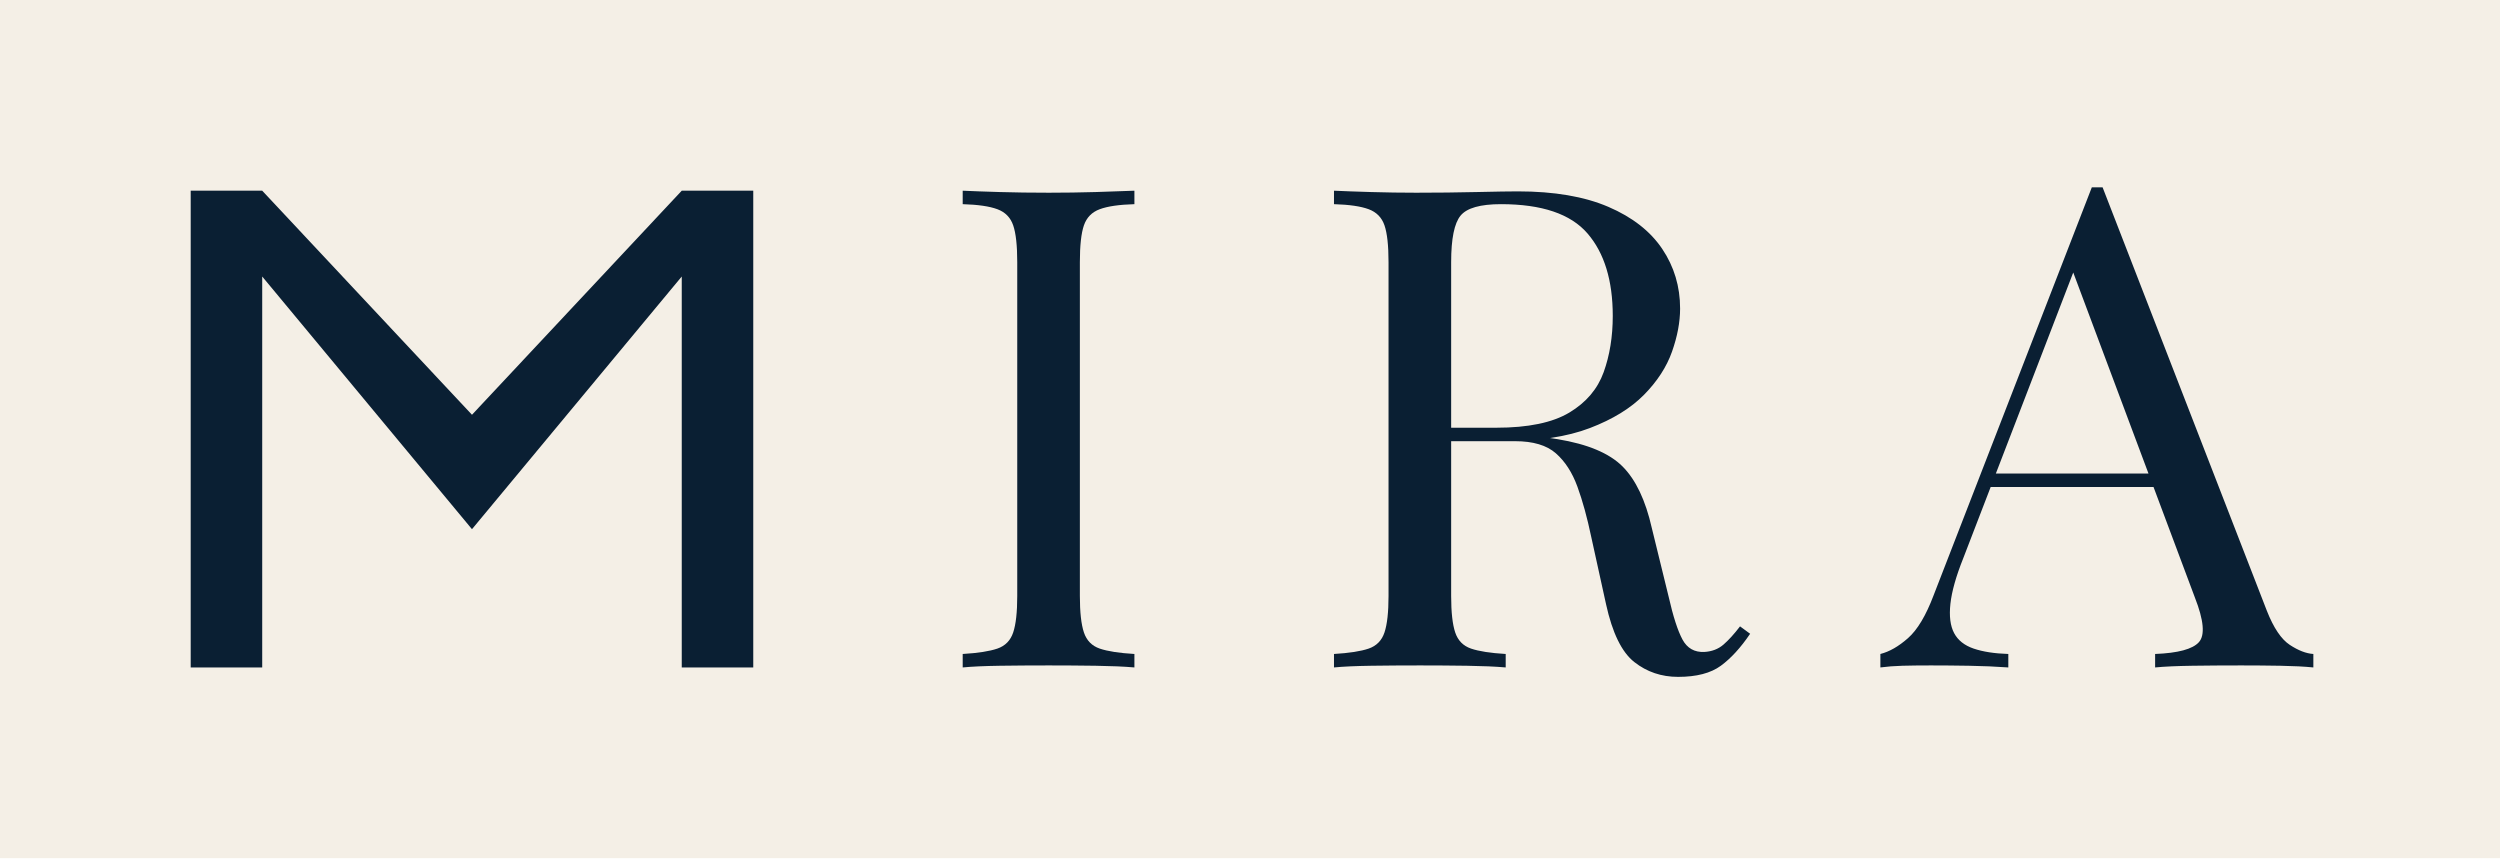
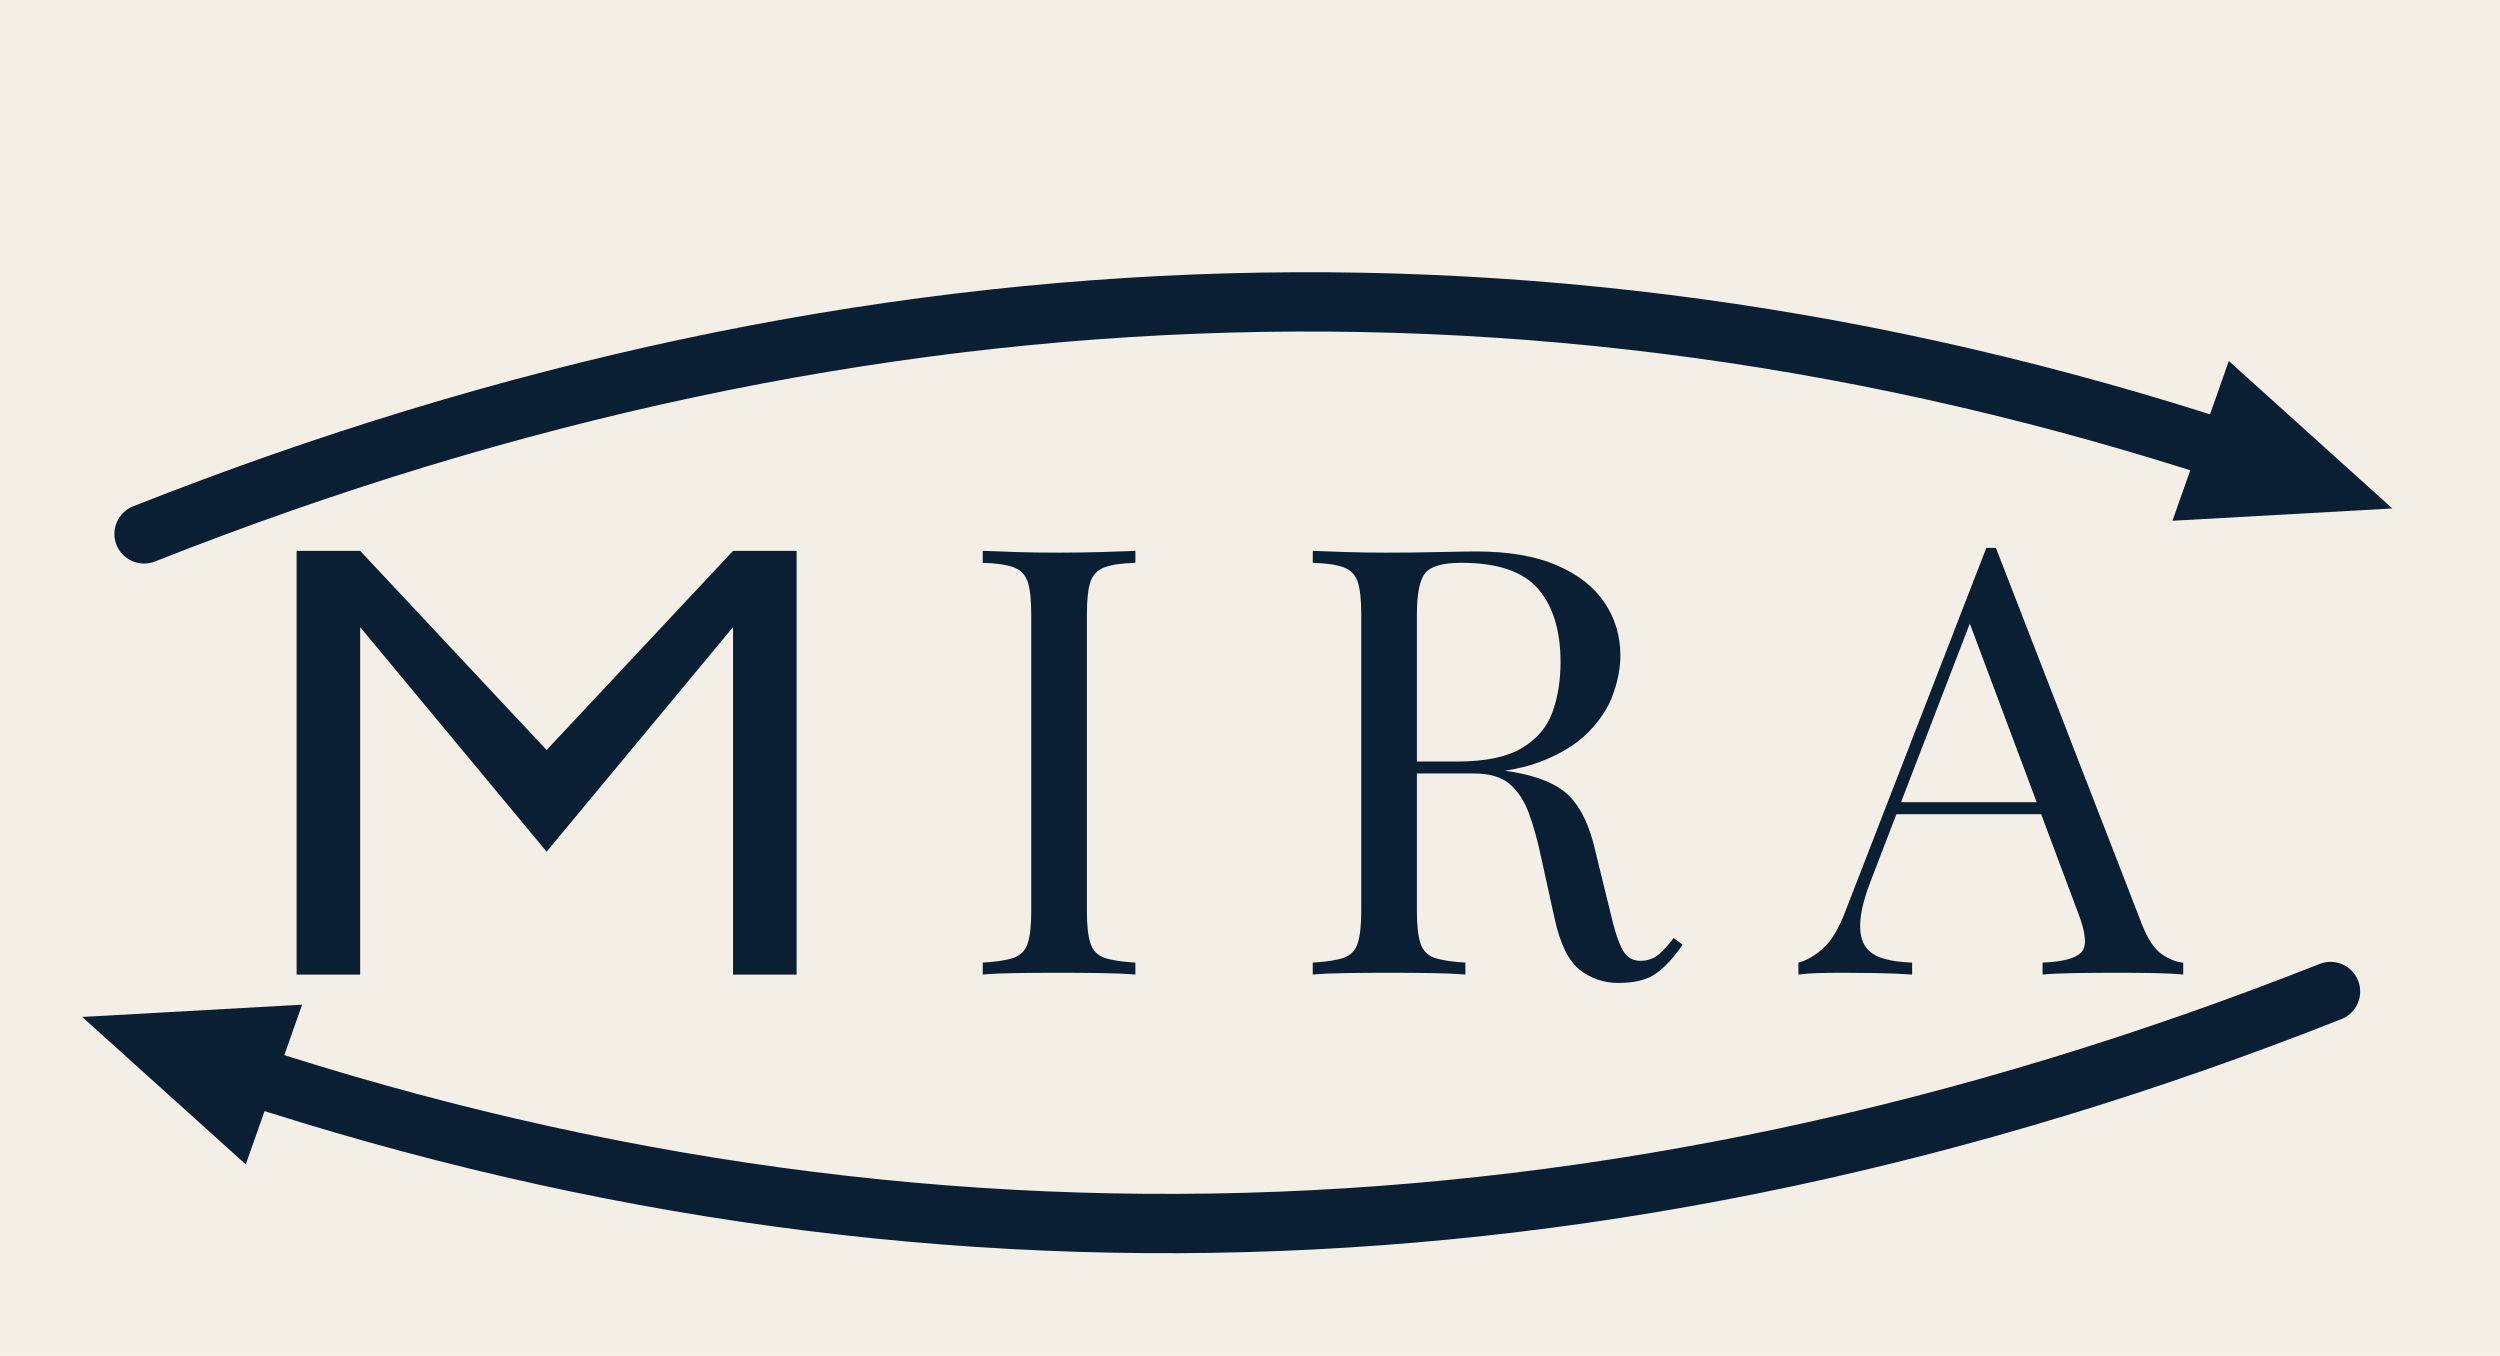
- <svg xmlns="http://www.w3.org/2000/svg" viewBox="-40 -140 524.39 180">
-   <rect x="-40" y="-140" width="524.39" height="180" fill="#F4EFE6" />
+ <svg xmlns="http://www.w3.org/2000/svg" viewBox="-70 -230 590 320">
+   <rect x="-70" y="-230" width="590" height="320" fill="#F4EFE6" />
  <path d="M -59,0 L -59,-100 L -44,-100 L 0,-53 L 44,-100 L 59,-100 L 59,0 L 44,0 L 44,-82 L 0,-29 L -44,-82 L -44,0 Z" fill="#0A1F33" transform="translate(59.00, 0.00)" />
  <path d="M297 708V688Q263 687 245.5 680.5Q228 674 222.0 656.5Q216 639 216 602V106Q216 70 222.0 52.0Q228 34 245.5 28.0Q263 22 297 20V0Q274 2 239.5 2.5Q205 3 170 3Q131 3 97.0 2.5Q63 2 42 0V20Q76 22 93.5 28.0Q111 34 117.0 52.0Q123 70 123 106V602Q123 639 117.0 656.5Q111 674 93.5 680.5Q76 687 42 688V708Q63 707 97.0 706.0Q131 705 170 705Q205 705 239.5 706.0Q274 707 297 708Z" fill="#0A1F33" transform="translate(156.00, 0.00) scale(0.141243, -0.141243)" />
  <path d="M42 708Q63 707 97.0 706.0Q131 705 164 705Q211 705 254.0 706.0Q297 707 315 707Q396 707 449.5 684.0Q503 661 529.5 621.5Q556 582 556 533Q556 503 544.0 469.0Q532 435 502.5 405.0Q473 375 422.0 355.5Q371 336 293 336H197V356H283Q354 356 391.5 378.5Q429 401 442.5 438.5Q456 476 456 522Q456 601 418.5 644.5Q381 688 290 688Q244 688 230.0 671.0Q216 654 216 602V106Q216 70 222.0 52.0Q228 34 245.5 28.0Q263 22 297 20V0Q274 2 239.5 2.5Q205 3 170 3Q131 3 97.0 2.5Q63 2 42 0V20Q76 22 93.5 28.0Q111 34 117.0 52.0Q123 70 123 106V602Q123 639 117.0 656.5Q111 674 93.5 680.5Q76 687 42 688ZM201 353Q255 351 286.0 348.5Q317 346 336.5 344.0Q356 342 374 339Q441 328 470.5 298.5Q500 269 514 207L539 105Q549 61 559.5 41.5Q570 22 592 23Q609 24 620.5 34.0Q632 44 645 61L660 50Q639 19 616.5 2.5Q594 -14 553 -14Q516 -14 488.0 8.0Q460 30 446 94L424 194Q415 237 403.5 268.5Q392 300 371.5 318.0Q351 336 311 336H203Z" fill="#0A1F33" transform="translate(233.88, 0.00) scale(0.141243, -0.141243)" />
  <path d="M323 713 567 84Q582 46 601.0 33.5Q620 21 636 20V0Q616 2 587.0 2.5Q558 3 529 3Q490 3 456.0 2.5Q422 2 401 0V20Q452 22 466.0 37.5Q480 53 460 104L274 601L290 614L116 162Q100 122 97.0 94.5Q94 67 102.5 51.0Q111 35 131.5 28.0Q152 21 183 20V0Q155 2 124.5 2.5Q94 3 68 3Q43 3 25.5 2.5Q8 2 -7 0V20Q13 25 34.0 43.5Q55 62 72 107L307 713Q311 713 315.0 713.0Q319 713 323 713ZM445 288V268H147L157 288Z" fill="#0A1F33" transform="translate(355.41, 0.00) scale(0.141243, -0.141243)" />
+   <path d="M -36.0,-104.0 Q 222.0,-206.0 472.0,-118.0" fill="none" stroke="#0A1F33" stroke-width="14.0" stroke-linecap="round" />
+   <path d="M 494.6,-110.0 L 442.7,-107.1 L 456.0,-144.8 Z" fill="#0A1F33" />
+   <path d="M 480.0,4.0 Q 222.0,106.0 -28.0,18.0" fill="none" stroke="#0A1F33" stroke-width="14.0" stroke-linecap="round" />
+   <path d="M -50.6,10.0 L 1.3,7.1 L -12.0,44.8 Z" fill="#0A1F33" />
</svg>
